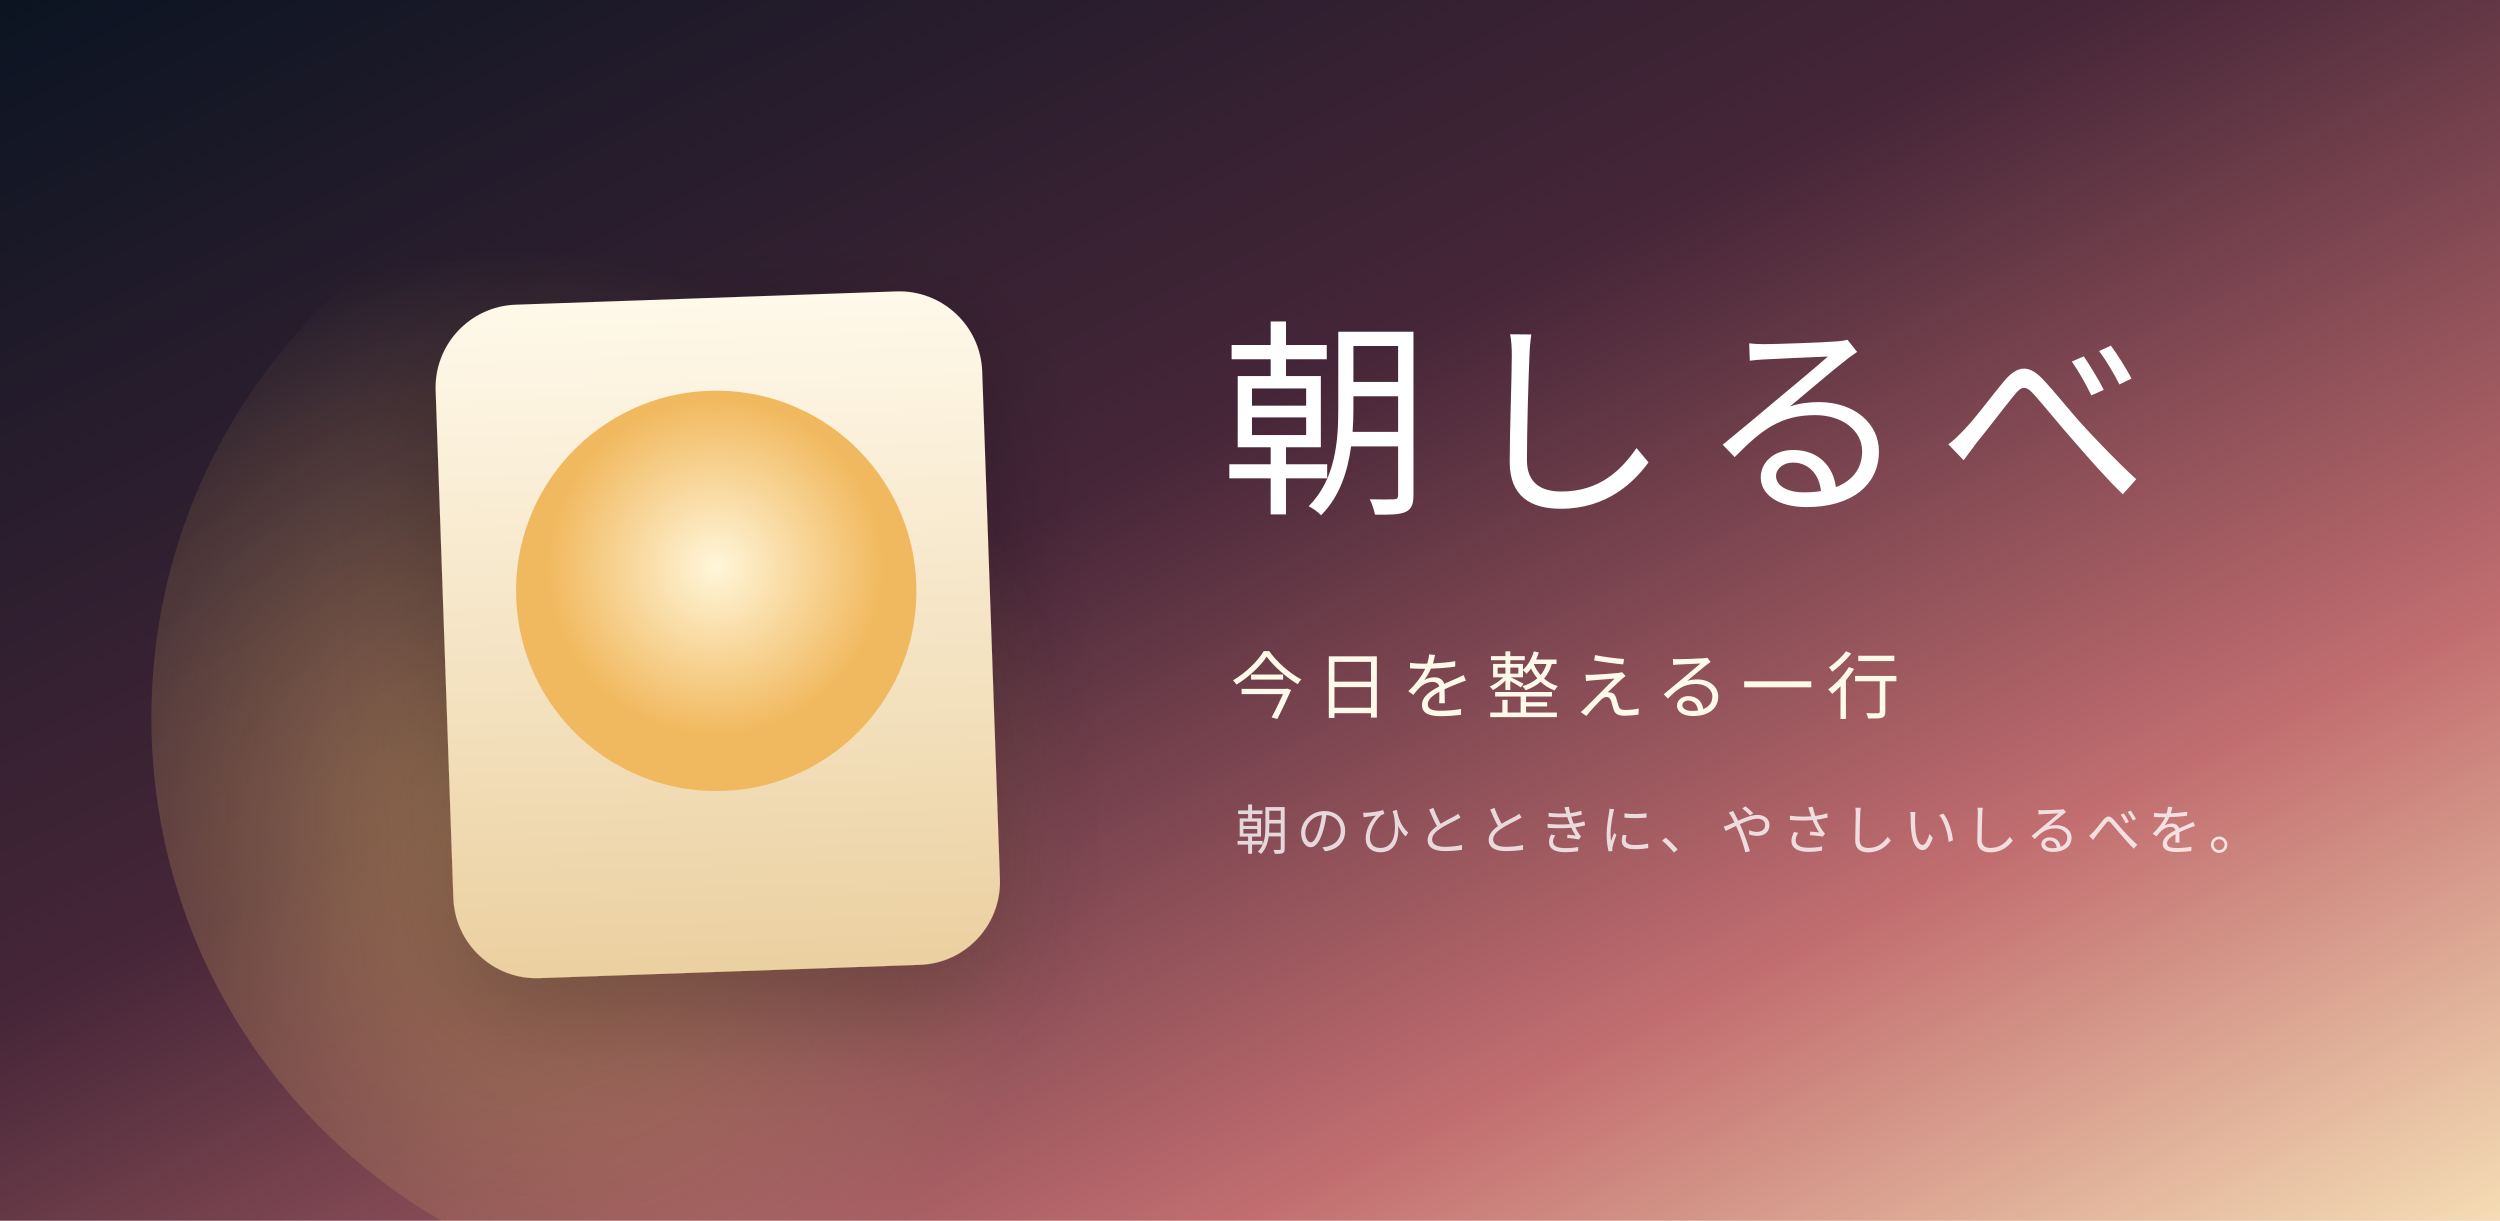
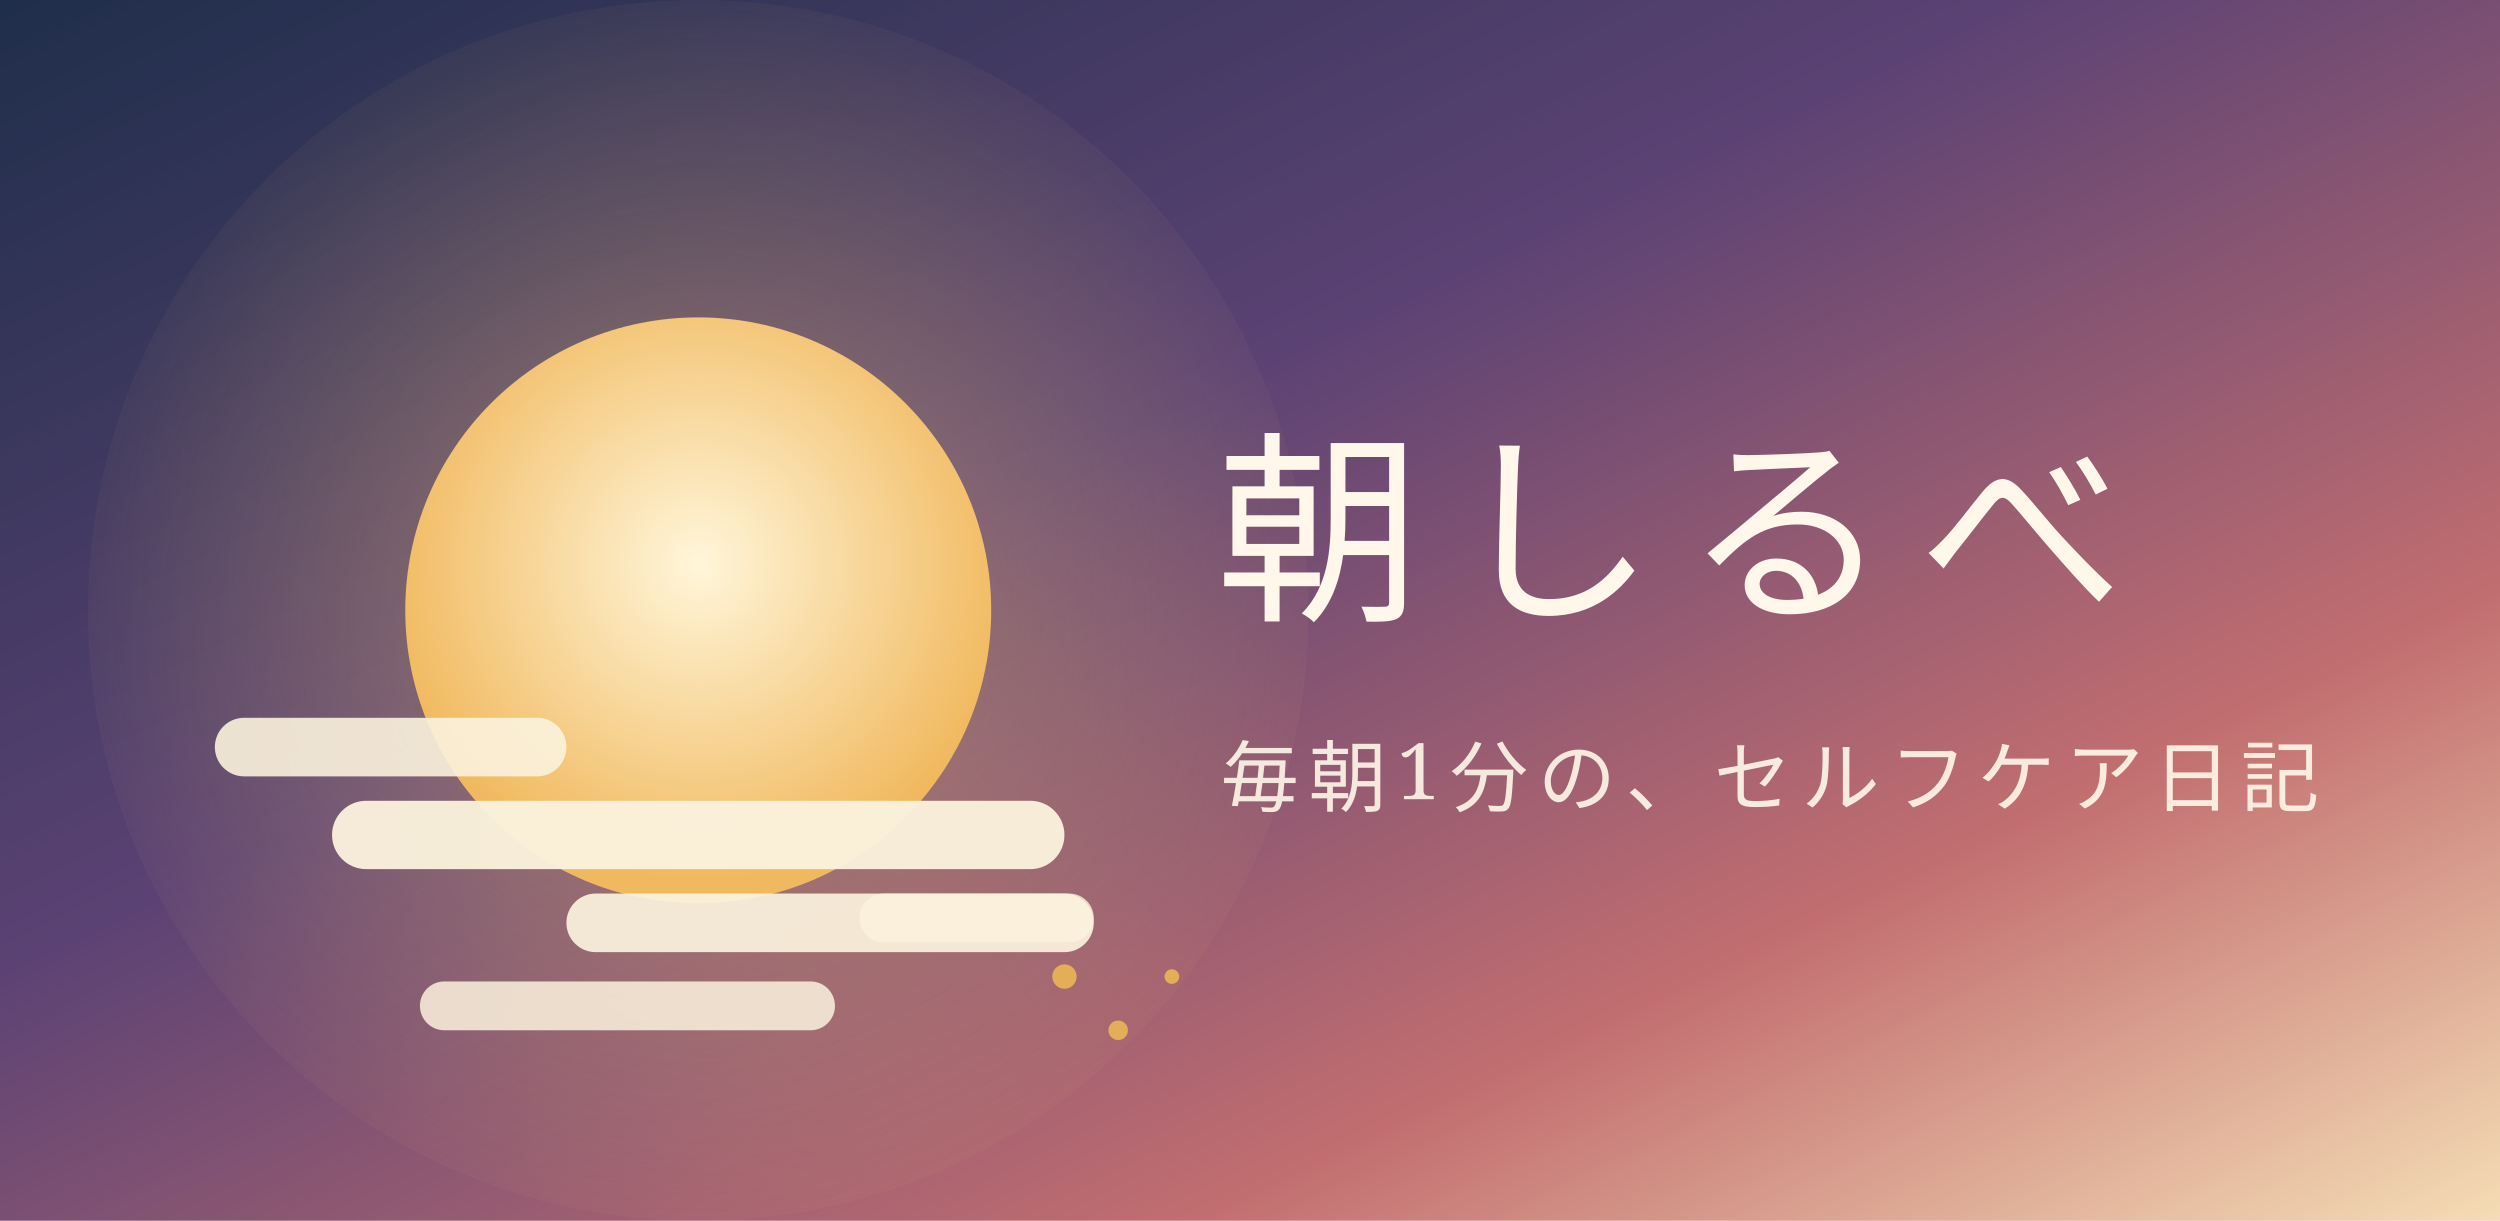
<svg xmlns="http://www.w3.org/2000/svg" width="1024" height="500" viewBox="0 0 1024 500">
  <defs>
-     <linearGradient id="sky" x1="0" y1="0" x2="1" y2="1">
-       <stop offset="0%" stop-color="#0B1422" />
-       <stop offset="42%" stop-color="#462638" />
-       <stop offset="75%" stop-color="#C26E70" />
+     <linearGradient id="bg" x1="0" y1="0" x2="1" y2="1">
+       <stop offset="0%" stop-color="#1F2E4A" />
+       <stop offset="40%" stop-color="#5B4274" />
+       <stop offset="74%" stop-color="#C26E70" />
      <stop offset="100%" stop-color="#F5DDB5" />
    </linearGradient>
-     <linearGradient id="paper" x1="0" y1="0" x2="0" y2="1">
-       <stop offset="0%" stop-color="#FFF9EA" />
-       <stop offset="100%" stop-color="#EBD0A0" />
-     </linearGradient>
-     <radialGradient id="sun" cx="50%" cy="44%" r="42%">
+     <radialGradient id="sun" cx="50%" cy="42%" r="54%">
      <stop offset="0%" stop-color="#FFF6DA" />
      <stop offset="100%" stop-color="#F1B95F" />
    </radialGradient>
-     <radialGradient id="glow" cx="31%" cy="58%" r="48%">
-       <stop offset="0%" stop-color="#F6C66F" stop-opacity="0.48" />
+     <radialGradient id="glow" cx="50%" cy="50%" r="55%">
+       <stop offset="0%" stop-color="#F6C66F" stop-opacity="0.46" />
      <stop offset="100%" stop-color="#F6C66F" stop-opacity="0" />
    </radialGradient>
-     <filter id="shadow" x="-20%" y="-20%" width="140%" height="140%">
-       <feDropShadow dx="0" dy="18" stdDeviation="22" flood-color="#160F18" flood-opacity="0.24" />
-     </filter>
  </defs>
-   <rect width="1024" height="500" fill="url(#sky)" />
-   <circle cx="300" cy="294" r="238" fill="url(#glow)" />
-   <g transform="translate(294 260) rotate(-2)" filter="url(#shadow)">
-     <rect x="-112" y="-138" width="224" height="276" rx="34" fill="url(#paper)" />
-     <circle cx="0" cy="-18" r="82" fill="url(#sun)" />
+   <rect width="1024" height="500" fill="url(#bg)" />
+   <g transform="translate(286 250)">
+     <circle cx="0" cy="0" r="250" fill="url(#glow)" />
+     <circle cx="0" cy="0" r="120" fill="url(#sun)" />
+     <g fill="#FBF2DD">
+       <rect x="-198" y="44" width="144" height="24" rx="12" opacity="0.9" />
+       <rect x="-150" y="78" width="300" height="28" rx="14" opacity="0.95" />
+       <rect x="-54" y="116" width="216" height="24" rx="12" opacity="0.92" />
+       <rect x="66" y="116" width="96" height="20" rx="10" opacity="0.8" />
+       <rect x="-114" y="152" width="170" height="20" rx="10" opacity="0.85" />
+     </g>
+     <g fill="#E3AE57">
+       <circle cx="150" cy="150" r="5" />
+       <circle cx="172" cy="172" r="4" />
+       <circle cx="194" cy="150" r="3" />
+     </g>
  </g>
-   <text x="500" y="204" font-family="Yu Mincho, Hiragino Mincho ProN, serif" font-size="86" font-weight="500" fill="#FFFFFF" letter-spacing="12">
-     朝しるべ
-   </text>
-   <text x="504" y="292" font-family="Yu Mincho, Hiragino Mincho ProN, serif" font-size="30" fill="#FFF9EA" letter-spacing="5">
-     今日を整える一行
-   </text>
-   <text x="506" y="348" font-family="Yu Mincho, Hiragino Mincho ProN, serif" font-size="22" fill="#FFFFFF" opacity="0.78" letter-spacing="3">
-     朝のひとときに、やさしいしるべを。
-   </text>
+   <text x="498" y="248" font-family="Hiragino Mincho ProN, Yu Mincho, serif" font-size="84" font-weight="500" fill="#FFF8EA" letter-spacing="12">朝しるべ</text>
+   <text x="500" y="330" font-family="Hiragino Mincho ProN, Yu Mincho, serif" font-size="32" fill="#FFF8EA" opacity="0.9" letter-spacing="4">毎朝1分の、セルフケア日記</text>
</svg>
